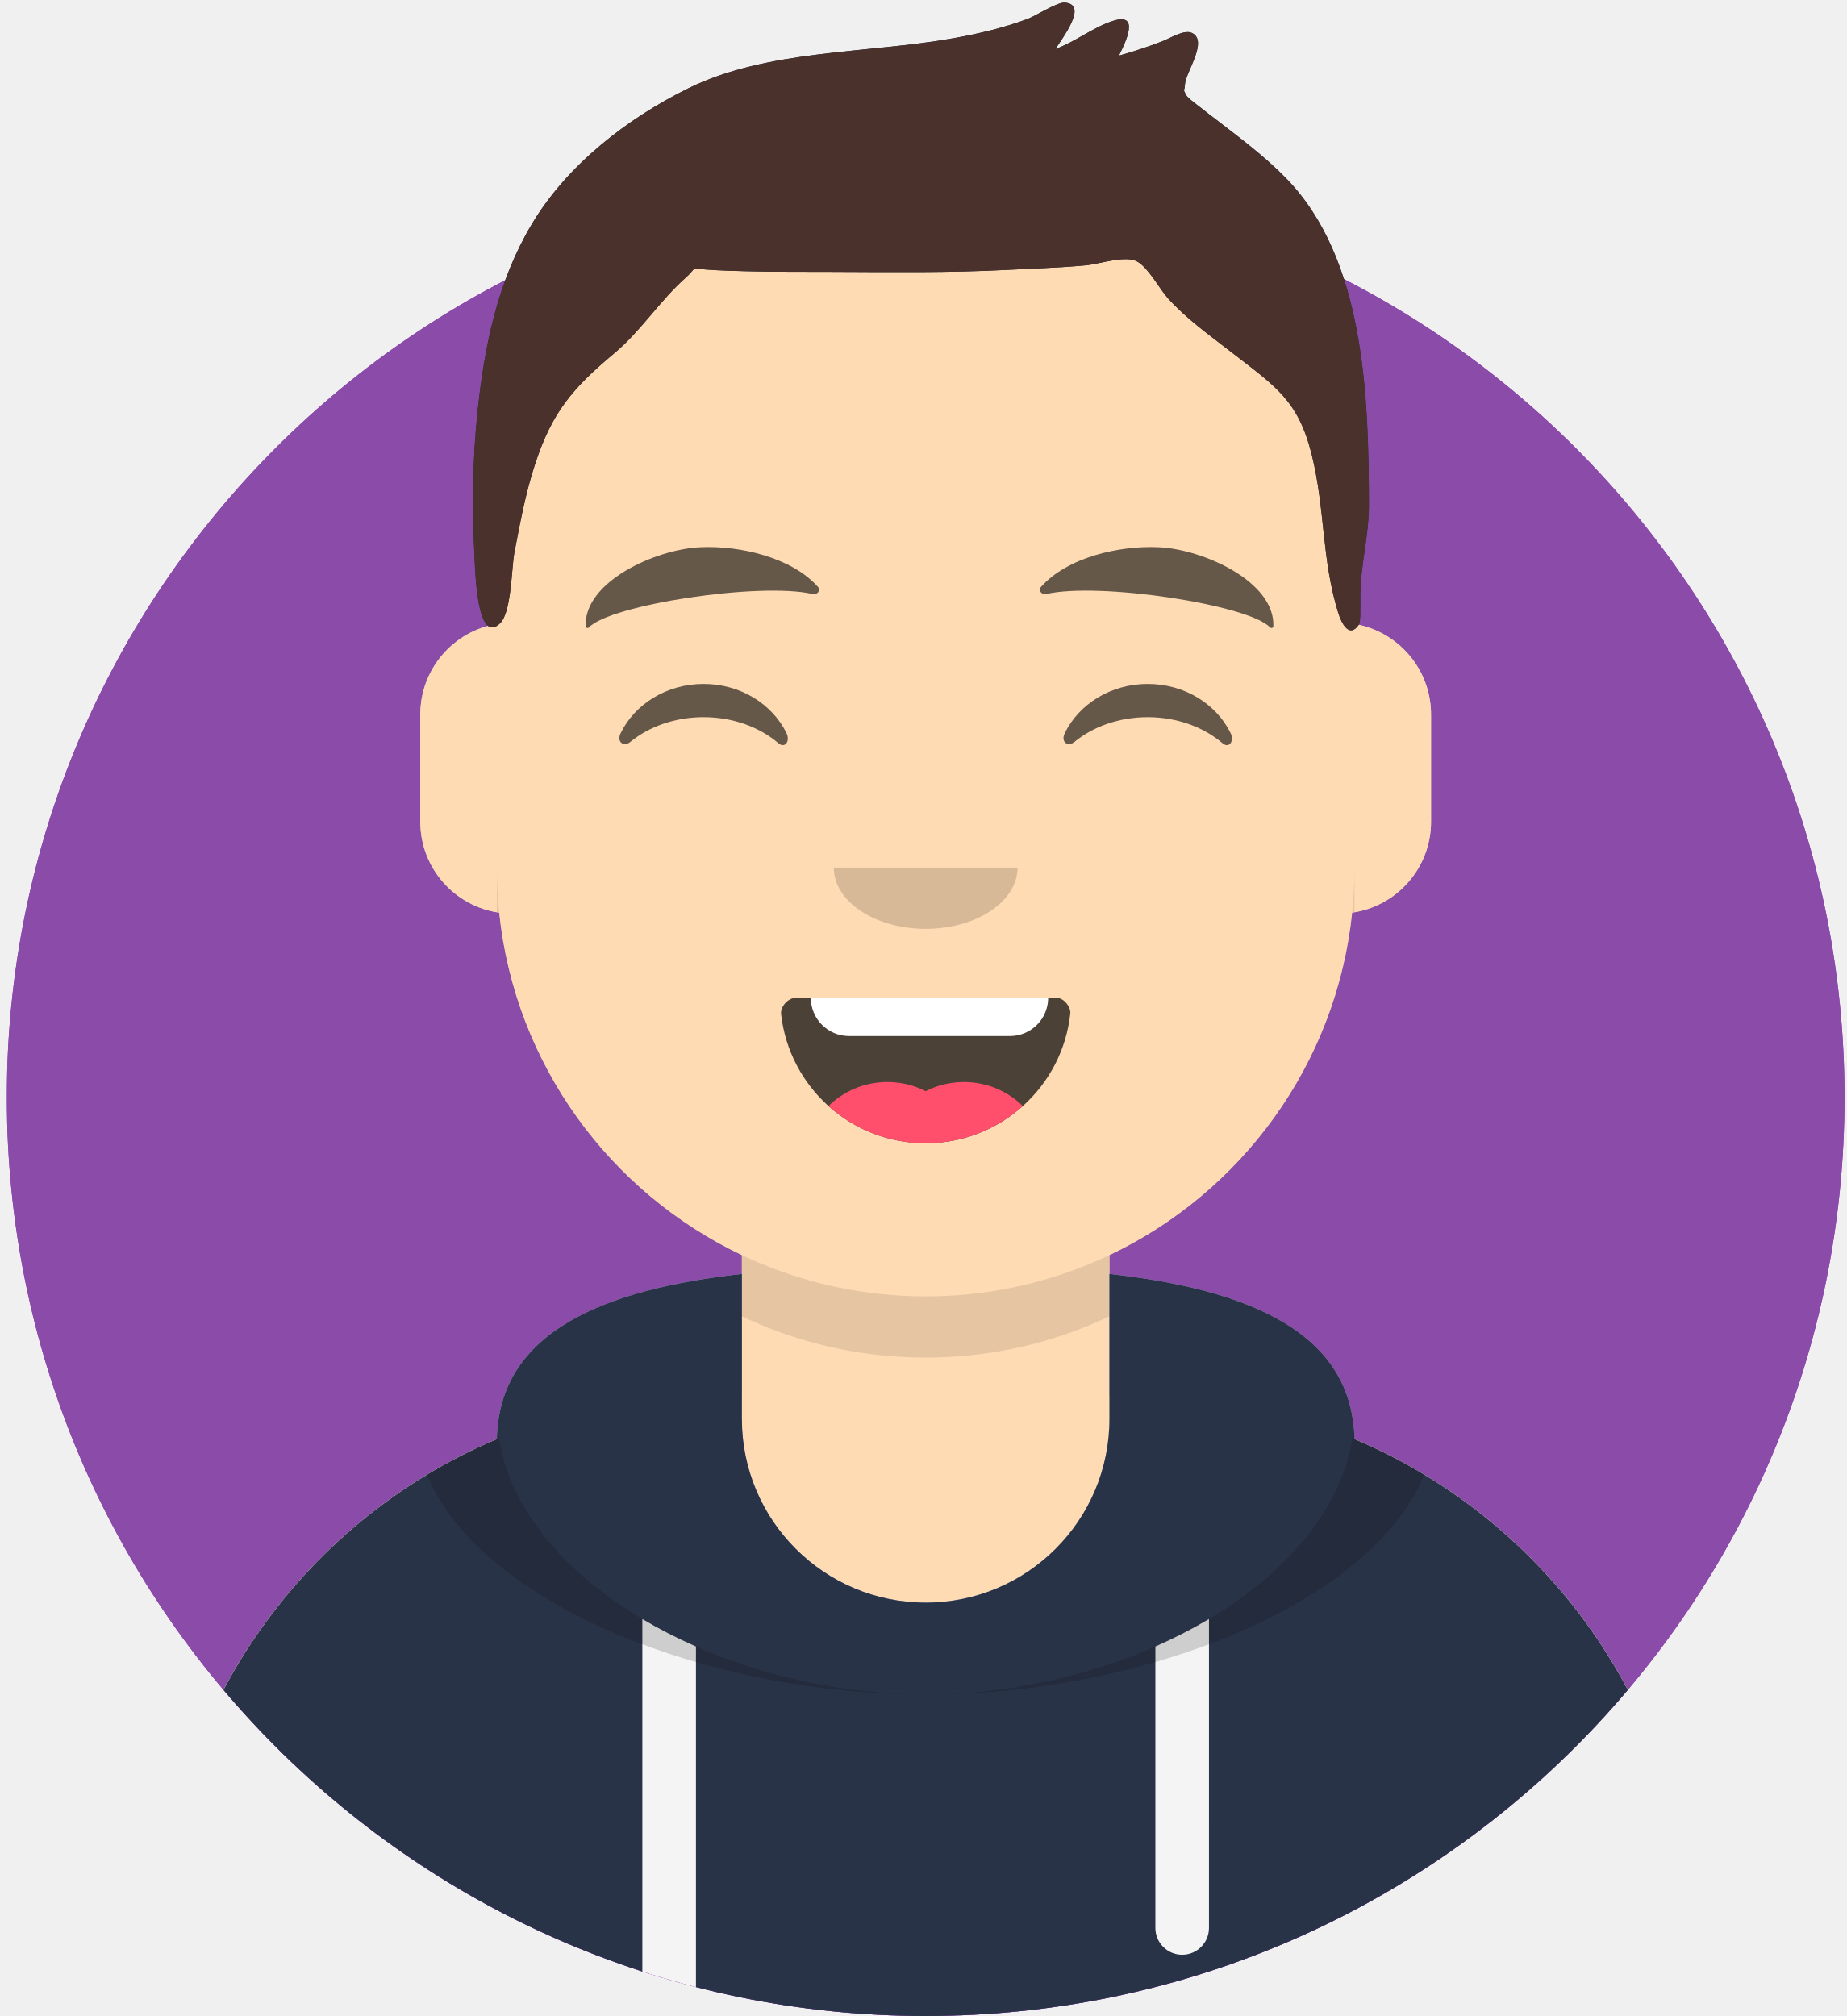
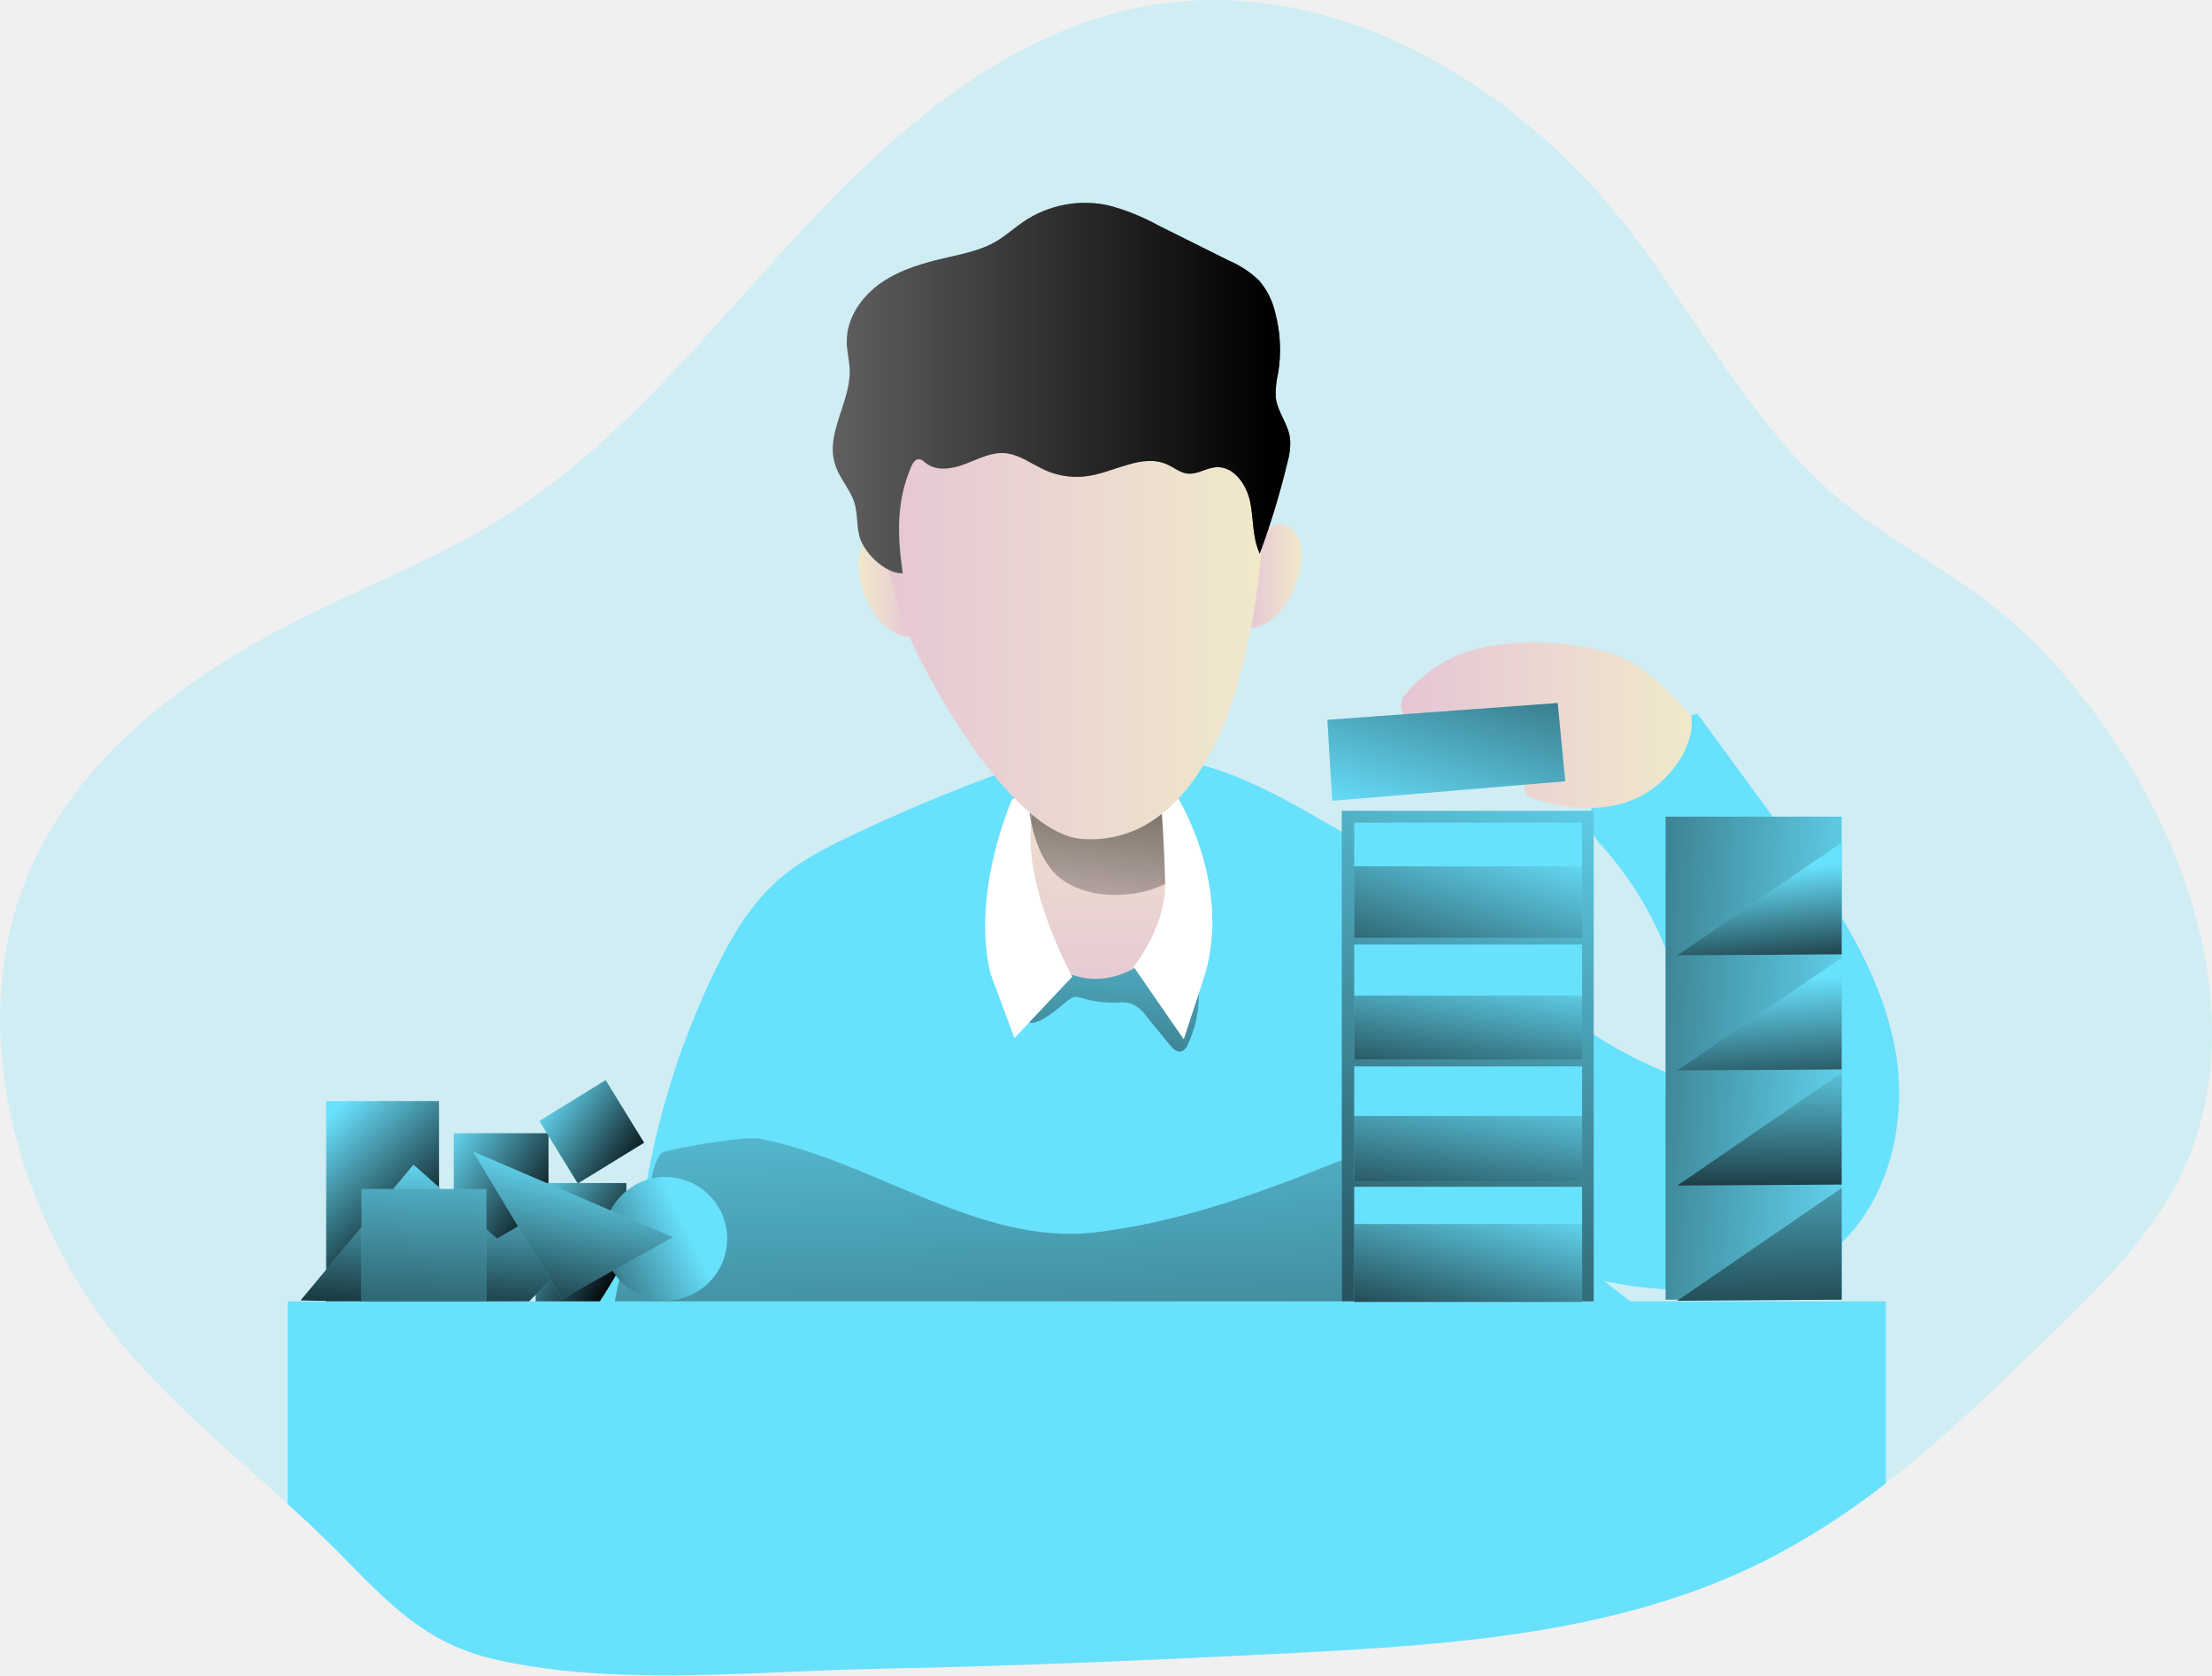
- <svg xmlns="http://www.w3.org/2000/svg" xmlns:xlink="http://www.w3.org/1999/xlink" width="217px" height="237px" viewBox="0 0 217 237" version="1.1">
+ <svg xmlns="http://www.w3.org/2000/svg" xmlns:xlink="http://www.w3.org/1999/xlink" id="Layer_1" data-name="Layer 1" viewBox="0 0 420.89 318.73">
  <defs>
-     <circle id="path-1" cx="108" cy="108" r="108" />
-     <path d="M-3.19744231e-14,144 L-3.19744231e-14,-1.42108547e-14 L237.6,-1.42108547e-14 L237.6,144 L226.8,144 C226.8,203.647 178.447,252 118.8,252 C59.153,252 10.8,203.647 10.8,144 L10.8,144 L-3.19744231e-14,144 Z" id="path-3" />
-     <path d="M90,0 C117.835,-5.11323436e-15 140.4,22.565 140.4,50.4 L140.401,55.949 C145.508,56.807 149.4,61.249 149.4,66.6 L149.4,79.2 C149.4,84.647 145.367,89.152 140.125,89.893 C138.265,107.718 127.114,122.78 111.601,130.149 L111.6,146.7 L115.2,146.7 C150.988,146.7 180,175.712 180,211.5 L180,219.6 L0,219.6 L0,211.5 C-4.38277231e-15,175.712 29.012,146.7 64.8,146.7 L68.4,146.7 L68.4,130.15 C52.886,122.78 41.735,107.718 39.875,89.893 C34.633,89.152 30.6,84.647 30.6,79.2 L30.6,66.6 C30.6,61.249 34.492,56.806 39.6,55.949 L39.6,50.4 C39.6,22.565 62.165,5.11323436e-15 90,0 Z" id="path-5" />
-     <path d="M140.401,11.764 C156.691,13.587 169.2,18.597 169.2,31.569 L169.194,31.18 C192.467,41.01 208.8,64.047 208.8,90.9 L208.8,99 L28.8,99 L28.8,90.9 C28.8,64.047 45.133,41.01 68.406,31.18 C68.653,18.496 81.073,13.568 97.2,11.764 L97.2,28.8 C97.2,40.729 106.871,50.4 118.8,50.4 C130.729,50.4 140.4,40.729 140.4,28.8 L140.4,28.8 Z" id="path-7" />
-     <path d="M31.606,13.615 C32.558,22.158 39.803,28.8 48.6,28.8 C57.424,28.8 64.687,22.117 65.603,13.536 C65.676,12.845 64.905,11.7 63.938,11.7 C50.534,11.7 40.264,11.7 33.378,11.7 C32.406,11.7 31.511,12.761 31.606,13.615 Z" id="path-9" />
-     <rect id="path-11" x="0" y="0" width="237.6" height="252" />
-     <path d="M118.135,20.928 C115.651,18.39 112.767,16.236 109.962,14.076 C109.343,13.6 108.715,13.135 108.109,12.641 C107.972,12.528 106.563,11.519 106.394,11.148 C105.988,10.254 106.224,10.95 106.28,9.884 C106.35,8.535 109.1,4.727 107.048,3.854 C106.146,3.47 104.536,4.492 103.67,4.83 C101.977,5.49 100.263,6.054 98.512,6.54 C99.351,4.869 100.95,1.524 97.944,2.419 C95.603,3.116 93.421,4.91 91.068,5.753 C91.847,4.477 94.96,0.523 92.147,0.302 C91.271,0.233 88.724,1.875 87.782,2.226 C84.959,3.275 82.075,3.953 79.111,4.487 C69.033,6.304 57.248,5.786 47.923,10.374 C40.735,13.911 33.636,19.4 29.484,26.389 C25.481,33.125 23.984,40.498 23.146,48.217 C22.532,53.882 22.482,59.738 22.769,65.424 C22.863,67.287 23.073,75.874 25.779,73.273 C27.127,71.978 27.117,66.745 27.457,64.974 C28.133,61.451 28.783,57.911 29.91,54.5 C31.895,48.49 34.238,45.687 39.184,41.547 C42.359,38.89 44.588,35.3 47.625,32.62 C48.99,31.416 47.949,31.542 50.143,31.7 C51.616,31.806 53.097,31.846 54.574,31.885 C57.99,31.974 61.412,31.951 64.829,31.963 C71.711,31.988 78.561,32.085 85.437,31.725 C88.492,31.565 91.556,31.478 94.603,31.195 C96.306,31.038 99.326,29.947 100.728,30.78 C102.01,31.543 103.342,34.034 104.263,35.054 C106.438,37.464 109.032,39.305 111.576,41.282 C116.881,45.403 119.559,46.98 121.17,53.421 C122.775,59.838 122.325,65.791 124.312,72.106 C124.662,73.217 125.586,75.13 126.726,73.415 C126.937,73.096 126.883,71.345 126.883,70.337 C126.883,66.27 127.913,63.218 127.9,59.123 C127.849,46.674 127.447,30.442 118.135,20.928 Z" id="path-13" />
+     <linearGradient id="linear-gradient" x1="81.4" y1="220.89" x2="105.02" y2="235.93" gradientUnits="userSpaceOnUse">
+       <stop offset="0" stop-opacity="0" />
+       <stop offset="0.95" />
+     </linearGradient>
+     <linearGradient id="linear-gradient-2" x1="101.85" y1="208.91" x2="122.47" y2="223.29" gradientTransform="translate(129.26 -26.32) rotate(31.58)" xlink:href="#linear-gradient" />
+     <linearGradient id="linear-gradient-3" x1="97.59" y1="229.63" x2="119.55" y2="243.6" xlink:href="#linear-gradient" />
+     <linearGradient id="linear-gradient-4" x1="59.92" y1="215.18" x2="82.46" y2="239.02" xlink:href="#linear-gradient" />
+     <linearGradient id="linear-gradient-5" x1="84.74" y1="219.64" x2="82.02" y2="260.72" xlink:href="#linear-gradient" />
+     <linearGradient id="linear-gradient-6" x1="359.03" y1="202.62" x2="247.66" y2="196.89" xlink:href="#linear-gradient" />
+     <linearGradient id="linear-gradient-7" x1="211.57" y1="157.14" x2="206.32" y2="266.42" xlink:href="#linear-gradient" />
+     <linearGradient id="linear-gradient-8" x1="206.71" y1="175.51" x2="215.51" y2="386.64" xlink:href="#linear-gradient" />
+     <linearGradient id="linear-gradient-9" x1="130.7" y1="233.69" x2="109.23" y2="244.14" gradientUnits="userSpaceOnUse">
+       <stop offset="0" stop-opacity="0" />
+       <stop offset="0.63" stop-opacity="0.4" />
+       <stop offset="0.95" />
+     </linearGradient>
+     <linearGradient id="linear-gradient-10" x1="312.93" y1="138.14" x2="215.88" y2="319.36" xlink:href="#linear-gradient" />
+     <linearGradient id="linear-gradient-11" x1="235.49" y1="109.63" x2="246.27" y2="109.63" gradientUnits="userSpaceOnUse">
+       <stop offset="0" stop-color="#e5c5d5" />
+       <stop offset="0.42" stop-color="#ead4d1" />
+       <stop offset="1" stop-color="#f0e9cb" />
+     </linearGradient>
+     <linearGradient id="linear-gradient-12" x1="-689.5" y1="111.35" x2="-678.72" y2="111.35" gradientTransform="matrix(-1, 0, 0, 1, -516.83, 0)" xlink:href="#linear-gradient-11" />
+     <linearGradient id="linear-gradient-13" x1="207.74" y1="195.86" x2="208.88" y2="139.17" xlink:href="#linear-gradient-11" />
+     <linearGradient id="linear-gradient-14" x1="205.61" y1="186.58" x2="214.54" y2="113.54" xlink:href="#linear-gradient" />
+     <linearGradient id="linear-gradient-15" x1="163.04" y1="104.47" x2="239.09" y2="104.47" xlink:href="#linear-gradient-11" />
+     <linearGradient id="linear-gradient-16" x1="157.07" y1="73.91" x2="244.15" y2="73.91" xlink:href="#linear-gradient" />
+     <linearGradient id="linear-gradient-17" x1="283.08" y1="225.46" x2="272.31" y2="268.35" xlink:href="#linear-gradient" />
+     <linearGradient id="linear-gradient-18" x1="281.67" y1="203.22" x2="275.16" y2="246.47" xlink:href="#linear-gradient" />
+     <linearGradient id="linear-gradient-19" x1="281.58" y1="182.18" x2="274.9" y2="222.24" xlink:href="#linear-gradient" />
+     <linearGradient id="linear-gradient-20" x1="283.87" y1="157" x2="267.45" y2="210.2" xlink:href="#linear-gradient" />
+     <linearGradient id="linear-gradient-21" x1="333.98" y1="207.05" x2="335.69" y2="272.32" xlink:href="#linear-gradient" />
+     <linearGradient id="linear-gradient-22" x1="334.95" y1="198.96" x2="334.67" y2="238.04" xlink:href="#linear-gradient" />
+     <linearGradient id="linear-gradient-23" x1="334.39" y1="186.62" x2="336.25" y2="218.25" xlink:href="#linear-gradient" />
+     <linearGradient id="linear-gradient-24" x1="334.24" y1="165.78" x2="336.81" y2="191.83" xlink:href="#linear-gradient" />
+     <linearGradient id="linear-gradient-25" x1="81.95" y1="209.04" x2="78.51" y2="283.77" xlink:href="#linear-gradient" />
+     <linearGradient id="linear-gradient-26" x1="110.38" y1="220.57" x2="102.07" y2="261.22" xlink:href="#linear-gradient" />
+     <linearGradient id="linear-gradient-27" x1="265.08" y1="138.02" x2="320.5" y2="138.02" xlink:href="#linear-gradient-11" />
+     <linearGradient id="linear-gradient-28" x1="270.2" y1="159.29" x2="287.38" y2="102.6" gradientUnits="userSpaceOnUse">
+       <stop offset="0" stop-opacity="0" />
+       <stop offset="0.81" stop-opacity="0.66" />
+       <stop offset="0.95" />
+     </linearGradient>
  </defs>
-   <g id="Website" stroke="none" stroke-width="1" fill="none" fill-rule="evenodd">
-     <g id="mf-avatar" transform="translate(-10, -15)">
-       <g id="Circle" transform="translate(10.8, 36)">
-         <mask id="mask-2" fill="white">
-           <use xlink:href="#path-1" />
-         </mask>
-         <use id="Circle-Background" fill="#972dc2" xlink:href="#path-1" />
-         <g id="🖍-Circle-Color" mask="url(#mask-2)" fill="#8a4ca8">
-           <rect id="🖍Color" x="0" y="0" width="216.445" height="216" />
-         </g>
-       </g>
-       <mask id="mask-4" fill="white">
-         <use xlink:href="#path-3" />
-       </mask>
-       <g id="Mask" />
-       <g id="Avataaar" mask="url(#mask-4)">
-         <g id="Body" transform="translate(28.8, 32.4)">
-           <mask id="mask-6" fill="white">
-             <use xlink:href="#path-5" />
-           </mask>
-           <use fill="#D0C6AC" xlink:href="#path-5" />
-           <g id="Skin/👶🏻-05-Pale" mask="url(#mask-6)" fill="#FFDBB4">
-             <g transform="translate(-28.8, 0)" id="Color">
-               <rect x="0" y="0" width="238.384" height="220.355" />
-             </g>
-           </g>
-           <path d="M39.6,84.6 C39.6,112.435 62.165,135 90,135 C117.835,135 140.4,112.435 140.4,84.6 L140.4,84.6 L140.4,91.8 C140.4,119.635 117.835,142.2 90,142.2 C62.165,142.2 39.6,119.635 39.6,91.8 Z" id="Neck-Shadow" fill-opacity="0.1" fill="#000000" mask="url(#mask-6)" />
-         </g>
-         <g id="Clothing/Hoodie" transform="translate(0, 153)">
-           <mask id="mask-8" fill="white">
-             <use xlink:href="#path-7" />
-           </mask>
-           <use id="Hoodie" fill="#B7C1DB" fill-rule="evenodd" xlink:href="#path-7" />
-           <g id="Color/Palette/Slate" mask="url(#mask-8)" fill="#293347" fill-rule="evenodd">
-             <rect id="🖍Color" x="0" y="0" width="238.491" height="99" />
-           </g>
-           <path d="M91.8,55.565 L91.8,99 L85.5,99 L85.499,52.335 C87.483,53.514 89.592,54.594 91.8,55.565 Z M152.101,52.334 L152.1,88.65 C152.1,90.39 150.69,91.8 148.95,91.8 C147.21,91.8 145.8,90.39 145.8,88.65 L145.801,55.565 C148.009,54.594 150.118,53.513 152.101,52.334 Z" id="Straps" fill="#F4F4F4" fill-rule="evenodd" mask="url(#mask-8)" />
-           <path d="M155.733,11.451 C169.28,14.013 178.65,19.118 178.65,29.077 C178.65,46.818 148.916,61.2 118.8,61.2 C88.684,61.2 58.95,46.818 58.95,29.077 C58.95,19.118 68.32,14.013 81.867,11.451 C73.689,14.466 68.4,19.534 68.4,27.969 C68.4,46.322 93.439,61.2 118.8,61.2 C144.161,61.2 169.2,46.322 169.2,27.969 C169.2,19.71 164.13,14.679 156.241,11.642 Z" id="Shadow" fill-opacity="0.16" fill="#000000" fill-rule="evenodd" mask="url(#mask-8)" />
-         </g>
-         <g id="Face" transform="translate(68.4, 73.8)">
-           <g id="Mouth/Smile" transform="translate(1.8, 46.8)">
-             <mask id="mask-10" fill="white">
-               <use xlink:href="#path-9" />
-             </mask>
-             <use id="Mouth" fill-opacity="0.7" fill="#000000" fill-rule="evenodd" xlink:href="#path-9" />
-             <path d="M39.6,1.8 L58.5,1.8 C60.985,1.8 63,3.815 63,6.3 L63,11.7 C63,14.185 60.985,16.2 58.5,16.2 L39.6,16.2 C37.115,16.2 35.1,14.185 35.1,11.7 L35.1,6.3 C35.1,3.815 37.115,1.8 39.6,1.8 Z" id="Teeth" fill="#FFFFFF" fill-rule="evenodd" mask="url(#mask-10)" />
-             <g id="Tongue" stroke-width="1" fill-rule="evenodd" mask="url(#mask-10)" fill="#FF4F6D">
-               <g transform="translate(34.2, 21.6)">
-                 <circle cx="9.9" cy="9.9" r="9.9" />
-                 <circle cx="18.9" cy="9.9" r="9.9" />
-               </g>
-             </g>
-           </g>
-           <g id="Nose/Default" transform="translate(25.2, 36)" fill="#000000" fill-opacity="0.16">
-             <path d="M14.4,7.2 C14.4,11.176 19.235,14.4 25.2,14.4 L25.2,14.4 C31.165,14.4 36,11.176 36,7.2" id="Nose" />
-           </g>
-           <g id="Eyes/Happy-😁" transform="translate(0, 7.2)" fill="#000000" fill-opacity="0.6">
-             <path d="M14.544,20.203 C16.206,16.784 19.948,14.4 24.298,14.4 C28.632,14.4 32.363,16.767 34.034,20.166 C34.53,21.176 33.824,22.003 33.112,21.39 C30.906,19.494 27.773,18.309 24.298,18.309 C20.931,18.309 17.886,19.421 15.694,21.214 C14.892,21.87 14.058,21.203 14.544,20.203 Z" id="Squint" />
-             <path d="M66.744,20.203 C68.406,16.784 72.148,14.4 76.498,14.4 C80.832,14.4 84.563,16.767 86.234,20.166 C86.73,21.176 86.024,22.003 85.312,21.39 C83.106,19.494 79.973,18.309 76.498,18.309 C73.131,18.309 70.086,19.421 67.894,21.214 C67.092,21.87 66.258,21.203 66.744,20.203 Z" id="Squint" />
-           </g>
-           <g id="Eyebrow/Natural/Default-Natural" fill="#000000" fill-opacity="0.6">
-             <path d="M23.435,5.589 C18.25,6.285 10.164,10.805 10.84,16.036 C10.862,16.207 11.121,16.261 11.233,16.118 C13.471,13.248 30.774,9.033 37.075,9.913 C37.652,9.994 38.032,9.399 37.639,9.027 C34.269,5.845 28.08,4.961 23.435,5.589" id="Eyebrow" transform="translate(24.3, 10.8) rotate(5) translate(-24.3, -10.8) " />
-             <path d="M76.535,5.589 C71.35,6.285 63.264,10.805 63.94,16.036 C63.962,16.207 64.221,16.261 64.333,16.118 C66.571,13.248 83.874,9.033 90.175,9.913 C90.752,9.994 91.132,9.399 90.739,9.027 C87.369,5.845 81.18,4.961 76.535,5.589" id="Eyebrow" transform="translate(77.4, 10.8) scale(-1, 1) rotate(5) translate(-77.4, -10.8) " />
-           </g>
-         </g>
-         <g id="Top">
-           <mask id="mask-12" fill="white">
-             <use xlink:href="#path-11" />
-           </mask>
-           <g id="Mask" />
-           <g mask="url(#mask-12)">
-             <g transform="translate(43, 15)">
-               <mask id="mask-14" fill="white">
-                 <use xlink:href="#path-13" />
-               </mask>
-               <use id="Short-Hair" stroke="none" fill="#1F3140" fill-rule="evenodd" xlink:href="#path-13" />
-               <g id="Color/Hair/Brown-Dark" stroke="none" fill="none" mask="url(#mask-14)" fill-rule="evenodd">
-                 <g transform="translate(-43.1, -15)" fill="#4A312C" id="Color">
-                   <rect x="0" y="0" width="239.107" height="252.406" />
-                 </g>
-               </g>
-             </g>
-           </g>
-         </g>
-       </g>
-     </g>
-   </g>
+   <path d="M413.21,224.38c-5.68,11.32-14.92,20.38-24,29.23-10.22,9.94-20.56,20-31.81,28.67a141.19,141.19,0,0,1-23,14.73c-27.57,13.85-59.39,16-90.23,17.57-26.44,1.35-52.92,2.47-79.4,3-23.12.46-49.14,3.36-71.87-1.77C78,312.42,71,303.18,60.58,293q-3.57-3.48-7.23-6.78C39.93,274,26,263,15.61,247.44c-16-24.13-22.88-56.09-11-82.54,9.85-22,30.81-37.09,52.44-47.74C69.39,111.06,82.36,106,94.07,98.7,116.7,84.58,133.36,63,151.57,43.46s39.81-38,66.1-42.4C251.78-4.68,286,15.27,307.48,42.39c14.06,17.76,24.28,38.9,41.79,53.23,8.6,7,18.61,12.11,27.42,18.89,10.5,8,19.1,18.36,26.15,29.55C417.91,168,425.84,199.12,413.21,224.38Z" transform="translate(1.4 -0.07)" fill="#68e1fd" opacity="0.24" style="isolation:isolate" />
+   <path d="M320.36,205.82a66.84,66.84,0,0,0-16.77-44.63,9.74,9.74,0,0,1-2.31-3.4,7.73,7.73,0,0,1,.43-4.78,26.56,26.56,0,0,1,19.9-17.11l14.59,19.94C345.81,169,355.67,182.66,359,198.6s-1.94,34.87-16.33,42.48c-5.49,2.91-11.79,3.94-18,4.29-16.32.9-33.32-3-46.14-13.12-2.47-2-4.83-4.23-6.07-7.13s-1.24-6.45-.83-9.71c.94-7.5,6.39-27.75,16.3-27.46,4.94.14,10.48,6.72,14.42,9.26A80,80,0,0,0,320.36,205.82Z" transform="translate(1.4 -0.07)" fill="#68e1fd" />
+   <rect x="86.33" y="215.6" width="18.04" height="28.34" fill="#68e1fd" />
+   <rect x="86.33" y="215.6" width="18.04" height="28.34" fill="url(#linear-gradient)" />
+   <rect x="103.77" y="208.43" width="14.81" height="13.97" transform="translate(-94.93 90.04) rotate(-31.58)" fill="#68e1fd" />
+   <rect x="103.77" y="208.43" width="14.81" height="13.97" transform="translate(-94.93 90.04) rotate(-31.58)" fill="url(#linear-gradient-2)" />
+   <rect x="101.93" y="225.08" width="17.25" height="25.59" fill="#68e1fd" />
+   <rect x="101.93" y="225.08" width="17.25" height="25.59" fill="url(#linear-gradient-3)" />
+   <rect x="62.06" y="209.48" width="21.47" height="38.65" fill="#68e1fd" />
+   <rect x="62.06" y="209.48" width="21.47" height="38.65" fill="url(#linear-gradient-4)" />
+   <polygon points="57.2 247.41 78.67 221.57 94.56 235.67 101.43 231.66 109.16 239.11 100 248.27 57.2 247.41" fill="#68e1fd" />
+   <polygon points="57.2 247.41 78.67 221.57 94.56 235.67 101.43 231.66 109.16 239.11 100 248.27 57.2 247.41" fill="url(#linear-gradient-5)" />
+   <rect x="316.92" y="155.37" width="33.51" height="91.9" fill="#68e1fd" />
+   <rect x="316.92" y="155.37" width="33.51" height="91.9" fill="url(#linear-gradient-6)" />
+   <path d="M298.39,239.54c-7.78-6.31-10.52-16.91-11.68-26.86s-1.28-20.31-5.57-29.36c-5.95-12.53-18.67-20.15-30.7-27-10.35-5.93-21.3-12-33.24-12.17-8.66-.09-19.1-.3-27.25,2.64q-14.88,5.37-29.19,12.17c-5.06,2.41-10.12,5-14.31,8.73-5.23,4.67-8.82,10.89-11.88,17.2a152.1,152.1,0,0,0-13.7,45c-1.56,11.07-12.38,21.86-16.22,32.36-1.18,3.22-2.27,6.7-1.41,10,1.33,5.16,6.76,8,11.73,9.93,27.68,10.71,57.92,12.31,87.57,13.79,28.58,1.43,57.2,2.85,85.78,1.69,8.11-.33,16.4-.91,23.84-4.16s14-9.67,15.18-17.7C329.53,261.23,309.79,248.8,298.39,239.54Z" transform="translate(1.4 -0.07)" fill="#68e1fd" />
+   <path d="M202.09,190.21a2.72,2.72,0,0,1,.91-.47,2.77,2.77,0,0,1,1.36.19,21.74,21.74,0,0,0,6.9.88,7.47,7.47,0,0,1,2.41.13,6.49,6.49,0,0,1,3,2.41l4.54,5.54c.6.73,1.46,1.53,2.33,1.17a2.11,2.11,0,0,0,1-1.14,21.92,21.92,0,0,0,1.94-12.66,6,6,0,0,0-1.21-3.17,5.1,5.1,0,0,0-3.52-1.47c-3.48-.22-6.75,1.52-10.08,2.59a26.53,26.53,0,0,1-9.94,1.18,5.27,5.27,0,0,0-2.17.12,4.47,4.47,0,0,0-1.56,1.11c-1.37,1.34-6,5.51-4.35,7.49C195.46,196.33,200.52,191.3,202.09,190.21Z" transform="translate(1.4 -0.07)" fill="url(#linear-gradient-7)" />
+   <path d="M120.41,231.69c1.51-1.88,2.15-11.59,4.41-12.41s15.66-3.1,18.14-2.62c21.88,4.19,41.93,20.5,64.06,17.87,15.12-1.79,29.64-6.87,43.78-12.52,6.84-2.73,14.42-5.64,21.37-3.17,5.44,1.93,9.23,6.77,12.72,11.37l17.8,23.52c1.15,1.52,2.36,3.23,2.2,5.13-.31,3.95-5.6,4.95-9.56,4.85q-88.74-2.31-177.4-6.66C111,257.05,119.19,233.21,120.41,231.69Z" transform="translate(1.4 -0.07)" fill="url(#linear-gradient-8)" />
+   <circle cx="126.62" cy="235.67" r="11.74" fill="#68e1fd" />
+   <circle cx="126.62" cy="235.67" r="11.74" fill="url(#linear-gradient-9)" />
+   <rect x="255.31" y="154.26" width="47.93" height="93.44" fill="#68e1fd" />
+   <rect x="255.31" y="154.26" width="47.93" height="93.44" fill="url(#linear-gradient-10)" />
+   <path d="M242.25,99.78a3.91,3.91,0,0,1,3.09,2.11c1.35,2.32,1,5.25.3,7.83-1.17,4.08-3.62,8.17-7.62,9.58a1.67,1.67,0,0,1-1.54,0A1.85,1.85,0,0,1,236,118a36.79,36.79,0,0,1-.38-7.77C235.85,107.14,238.16,99.7,242.25,99.78Z" transform="translate(1.4 -0.07)" fill="url(#linear-gradient-11)" />
+   <path d="M165.91,101.5a3.91,3.91,0,0,0-3.09,2.11c-1.35,2.32-1,5.24-.3,7.83,1.16,4.08,3.61,8.17,7.61,9.58a1.66,1.66,0,0,0,1.55,0,1.86,1.86,0,0,0,.53-1.31,36.7,36.7,0,0,0,.38-7.76C172.31,108.86,170,101.41,165.91,101.5Z" transform="translate(1.4 -0.07)" fill="url(#linear-gradient-12)" />
+   <path d="M194.37,161.67c-.59,5-2.17,10.1-.8,14.93,1.74,6.14,8.43,10.25,14.78,9.64s11.92-5.47,14-11.5c3-8.65-.57-18.06-4.09-26.51a4.36,4.36,0,0,0-4.27-3.36l-6.35-1c-4.2-.69-11.61-1.73-13.44,3.41C192.87,151,194.87,157.5,194.37,161.67Z" transform="translate(1.4 -0.07)" fill="url(#linear-gradient-13)" />
+   <path d="M191.15,152.23s-7.87,17.66-4.05,33.17l4.53,12.17,11-11.69s-10.25-18.38-7.51-31.38C196.28,148.85,191.15,152.23,191.15,152.23Z" transform="translate(1.4 -0.07)" fill="#fff" />
+   <path d="M194.5,154.72s.94,8.42,5.59,12.24c8,6.59,23.45,2.29,23.17-2.29s-3.56-12.24-3.56-12.24Z" transform="translate(1.4 -0.07)" fill="url(#linear-gradient-14)" />
+   <path d="M222.65,151.76S232.91,168,227.9,185.4l-4.06,12.41L214.3,184s6.2-7.64,6-16-.71-14.08-.71-14.08S220.74,151.76,222.65,151.76Z" transform="translate(1.4 -0.07)" fill="#fff" />
+   <path d="M170.2,117.71c1.45,5.07,19.51,41.16,34.54,42,20.15,1.15,27.74-23.73,29.38-29.64a136.31,136.31,0,0,0,3.2-58.43c-1-5.94-2.56-12.21-7-16.29s-11-5.16-17.06-5.7c-9.44-.82-19.12-.87-28.2,1.83C153.35,61,163.18,93.1,170.2,117.71Z" transform="translate(1.4 -0.07)" fill="url(#linear-gradient-15)" />
+   <path d="M172,88.8c.28-.62.69-1.33,1.37-1.35s1,.41,1.43.75c2.06,1.58,5,1.08,7.44.15s4.84-2.24,7.43-2.08c2.9.19,5.33,2.18,8,3.34a14.67,14.67,0,0,0,8.12,1c5.08-.82,10.26-4.3,14.94-2.16,1.26.57,2.39,1.54,3.77,1.71,1.87.24,3.61-1.08,5.5-1.2,3.35-.23,5.79,3.28,6.47,6.57s.41,6.83,1.83,9.87a153.6,153.6,0,0,0,5.26-17.32,13,13,0,0,0,.5-4.66c-.38-2.73-2.4-5-2.72-7.75a16.82,16.82,0,0,1,.47-4.67,27.29,27.29,0,0,0-.56-11.41,14.31,14.31,0,0,0-3.07-6.14,19.31,19.31,0,0,0-5.83-3.84L218.89,42.9a41,41,0,0,0-9.48-3.78,20.89,20.89,0,0,0-16,3.08c-1.78,1.2-3.37,2.68-5.22,3.77-2.82,1.67-6.11,2.34-9.31,3.08-4.41,1-8.88,2.24-12.6,4.81s-6.63,6.73-6.56,11.26c0,1.79.51,3.56.56,5.35.16,6-4.47,11.79-2.9,17.59.66,2.45,2.35,4.35,3.39,6.61,1.13,2.47.72,4.71,1.31,7.25.74,3.21,4.89,7.3,8.29,7.23C169.34,102.08,169.09,95.55,172,88.8Z" transform="translate(1.4 -0.07)" fill="#606060" />
+   <path d="M172,88.8c.28-.62.69-1.33,1.37-1.35s1,.41,1.43.75c2.06,1.58,5,1.08,7.44.15s4.84-2.24,7.43-2.08c2.9.19,5.33,2.18,8,3.34a14.67,14.67,0,0,0,8.12,1c5.08-.82,10.26-4.3,14.94-2.16,1.26.57,2.39,1.54,3.77,1.71,1.87.24,3.61-1.08,5.5-1.2,3.35-.23,5.79,3.28,6.47,6.57s.41,6.83,1.83,9.87a153.6,153.6,0,0,0,5.26-17.32,13,13,0,0,0,.5-4.66c-.38-2.73-2.4-5-2.72-7.75a16.82,16.82,0,0,1,.47-4.67,27.29,27.29,0,0,0-.56-11.41,14.31,14.31,0,0,0-3.07-6.14,19.31,19.31,0,0,0-5.83-3.84L218.89,42.9a41,41,0,0,0-9.48-3.78,20.89,20.89,0,0,0-16,3.08c-1.78,1.2-3.37,2.68-5.22,3.77-2.82,1.67-6.11,2.34-9.31,3.08-4.41,1-8.88,2.24-12.6,4.81s-6.63,6.73-6.56,11.26c0,1.79.51,3.56.56,5.35.16,6-4.47,11.79-2.9,17.59.66,2.45,2.35,4.35,3.39,6.61,1.13,2.47.72,4.71,1.31,7.25.74,3.21,4.89,7.3,8.29,7.23C169.34,102.08,169.09,95.55,172,88.8Z" transform="translate(1.4 -0.07)" fill="url(#linear-gradient-16)" />
+   <path d="M357.42,247.66v34.62a141.19,141.19,0,0,1-23,14.73c-27.57,13.85-59.39,16-90.23,17.57-26.44,1.35-52.92,2.47-79.4,3-23.12.46-49.14,3.36-71.87-1.77C78,312.42,71,303.18,60.58,293q-3.57-3.48-7.23-6.78V247.66Z" transform="translate(1.4 -0.07)" fill="#68e1fd" />
+   <rect x="257.67" y="225.79" width="43.37" height="21.9" fill="#68e1fd" />
+   <rect x="257.67" y="202.89" width="43.37" height="21.9" fill="#68e1fd" />
+   <rect x="257.67" y="179.7" width="43.37" height="21.9" fill="#68e1fd" />
+   <rect x="257.67" y="156.51" width="43.37" height="21.9" fill="#68e1fd" />
+   <rect x="257.67" y="232.87" width="43.37" height="14.83" fill="url(#linear-gradient-17)" />
+   <rect x="257.67" y="212.31" width="43.37" height="12.48" fill="url(#linear-gradient-18)" />
+   <rect x="257.67" y="189.42" width="43.37" height="12.18" fill="url(#linear-gradient-19)" />
+   <rect x="257.67" y="164.82" width="43.37" height="13.6" fill="url(#linear-gradient-20)" />
+   <polygon points="319.08 247.48 350.43 226.01 350.43 247.27 319.08 247.48" fill="#68e1fd" />
+   <polygon points="319.08 225.58 350.43 204.11 350.43 225.37 319.08 225.58" fill="#68e1fd" />
+   <polygon points="319.08 203.68 350.43 182.21 350.43 203.46 319.08 203.68" fill="#68e1fd" />
+   <polygon points="319.08 181.78 350.43 160.31 350.43 181.56 319.08 181.78" fill="#68e1fd" />
+   <polygon points="319.08 247.48 350.43 226.01 350.43 247.27 319.08 247.48" fill="url(#linear-gradient-21)" />
+   <polygon points="319.08 225.58 350.43 204.11 350.43 225.37 319.08 225.58" fill="url(#linear-gradient-22)" />
+   <polygon points="319.08 203.68 350.43 182.21 350.43 203.46 319.08 203.68" fill="url(#linear-gradient-23)" />
+   <polygon points="319.08 181.78 350.43 160.31 350.43 181.56 319.08 181.78" fill="url(#linear-gradient-24)" />
+   <rect x="68.79" y="226.22" width="23.76" height="21.19" fill="#68e1fd" />
+   <rect x="68.79" y="226.22" width="23.76" height="21.19" fill="url(#linear-gradient-25)" />
+   <polygon points="89.98 219.07 106.87 247.12 128.05 235.38 89.98 219.07" fill="#68e1fd" />
+   <polygon points="89.98 219.07 106.87 247.12 128.05 235.38 89.98 219.07" fill="url(#linear-gradient-26)" />
+   <path d="M320.45,136.31c-4.1-4.51-8.4-9.16-14-11.46a33.69,33.69,0,0,0-8.07-1.93,49.08,49.08,0,0,0-17.35.26,26,26,0,0,0-14.76,8.69,3.76,3.76,0,0,0-1.09,3.06,3.79,3.79,0,0,0,1.63,2,25,25,0,0,0,10,4.33c2.41.45,4.9.55,7.19,1.42s4.4,2.79,4.57,5.23c.07,1-.17,2.08.33,2.94a3.69,3.69,0,0,0,2.25,1.41c6.08,1.87,12.85,2.32,18.66-.24s11.29-9.34,10.65-15.67Z" transform="translate(1.4 -0.07)" fill="url(#linear-gradient-27)" />
+   <polygon points="252.57 136.95 296.39 133.75 297.83 148.64 253.49 152.36 252.57 136.95" fill="#68e1fd" />
+   <polygon points="252.57 136.95 296.39 133.75 297.83 148.64 253.49 152.36 252.57 136.95" fill="url(#linear-gradient-28)" />
</svg>
